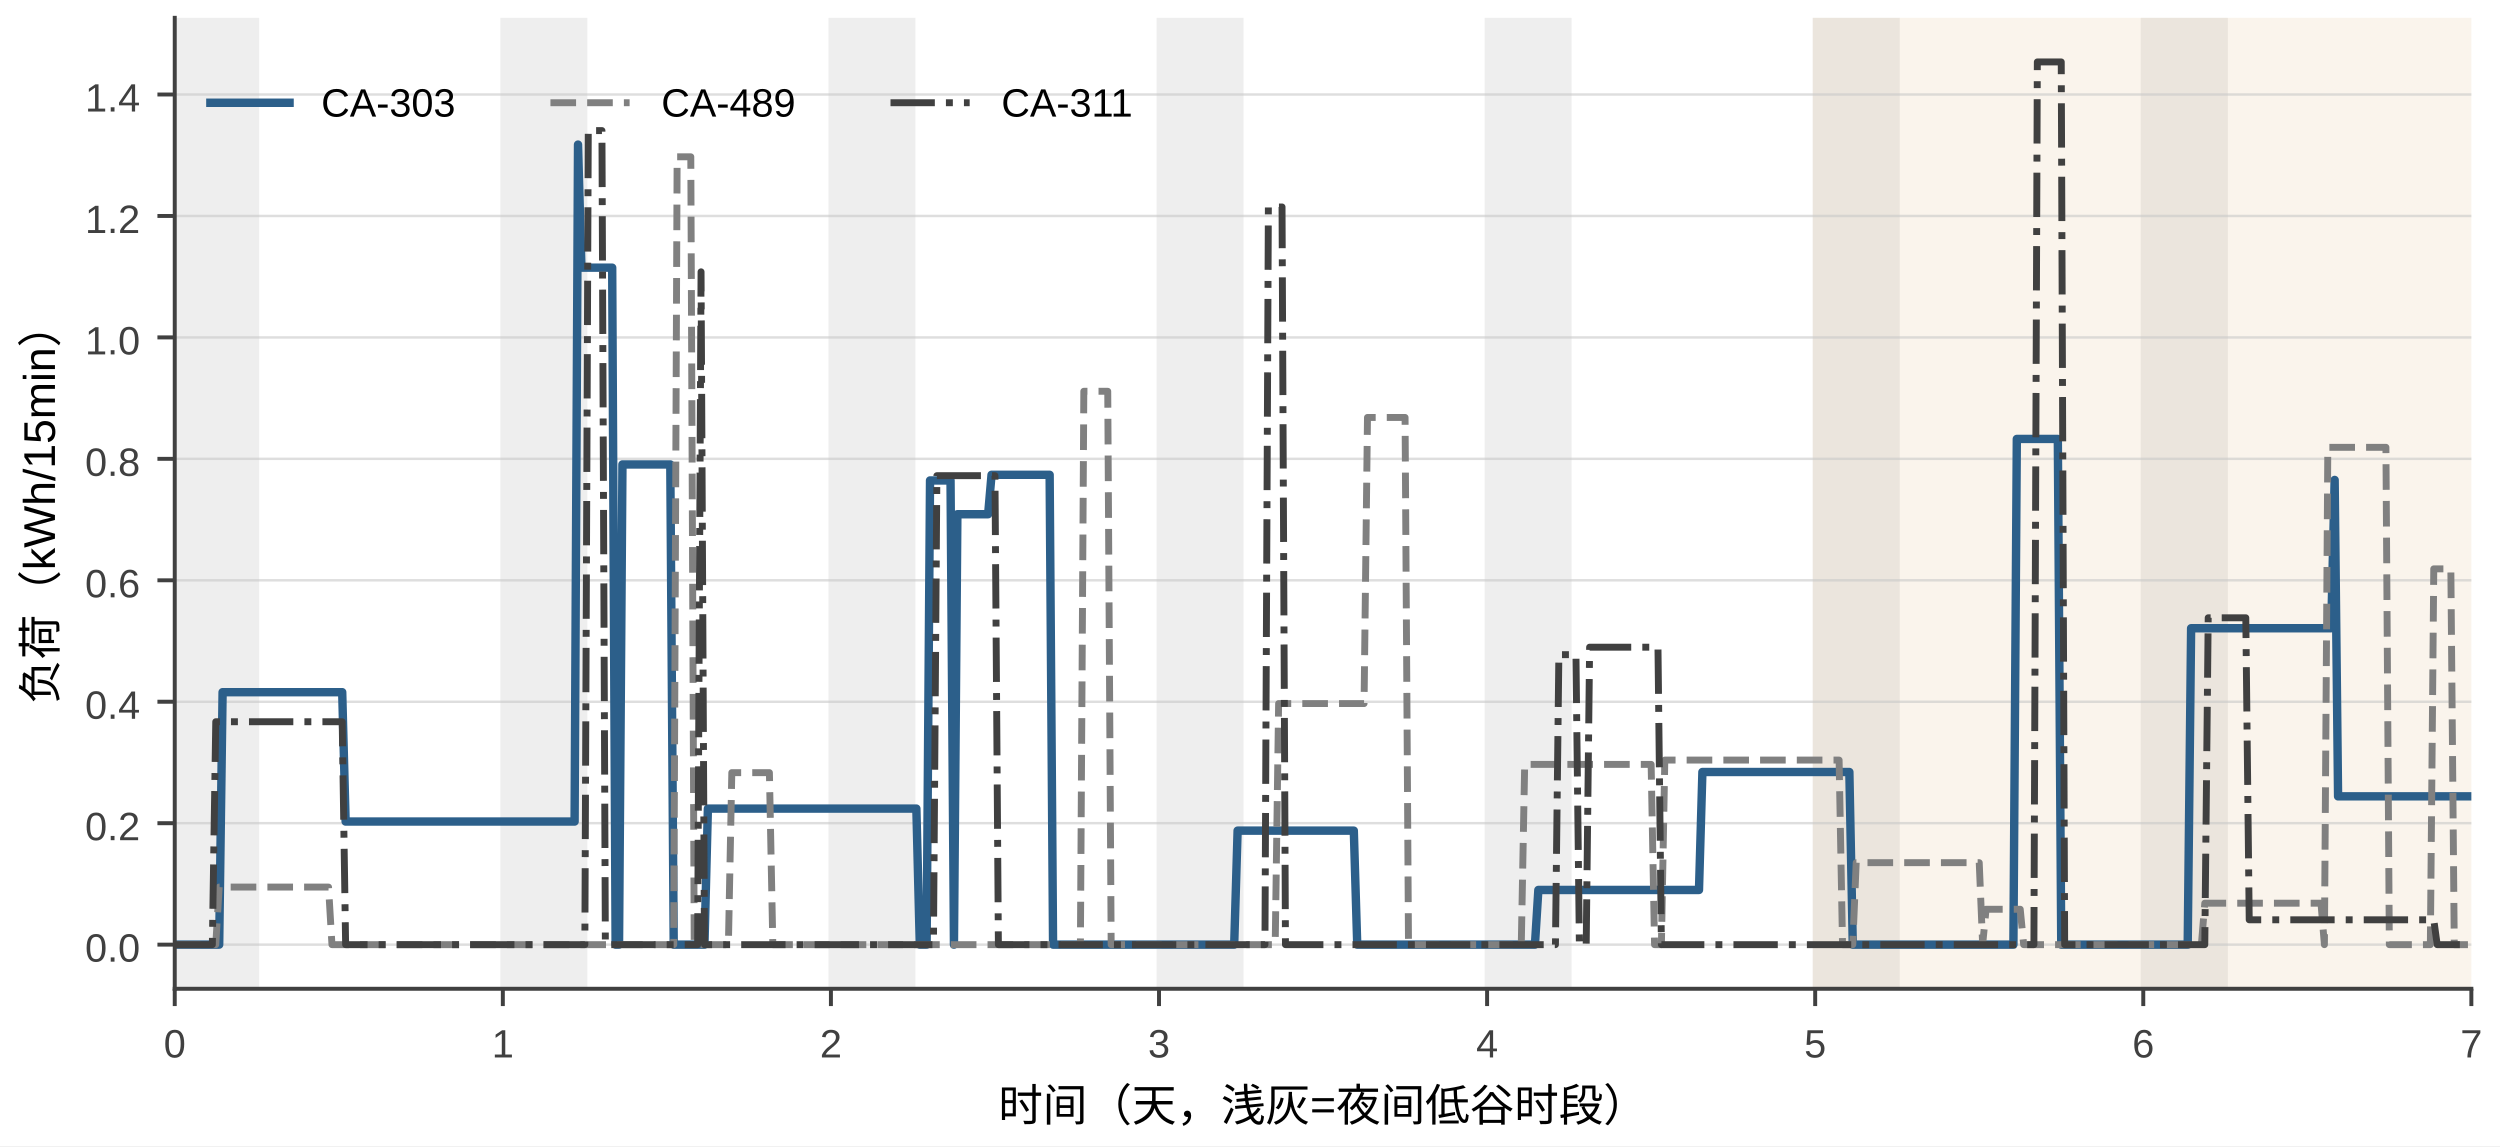
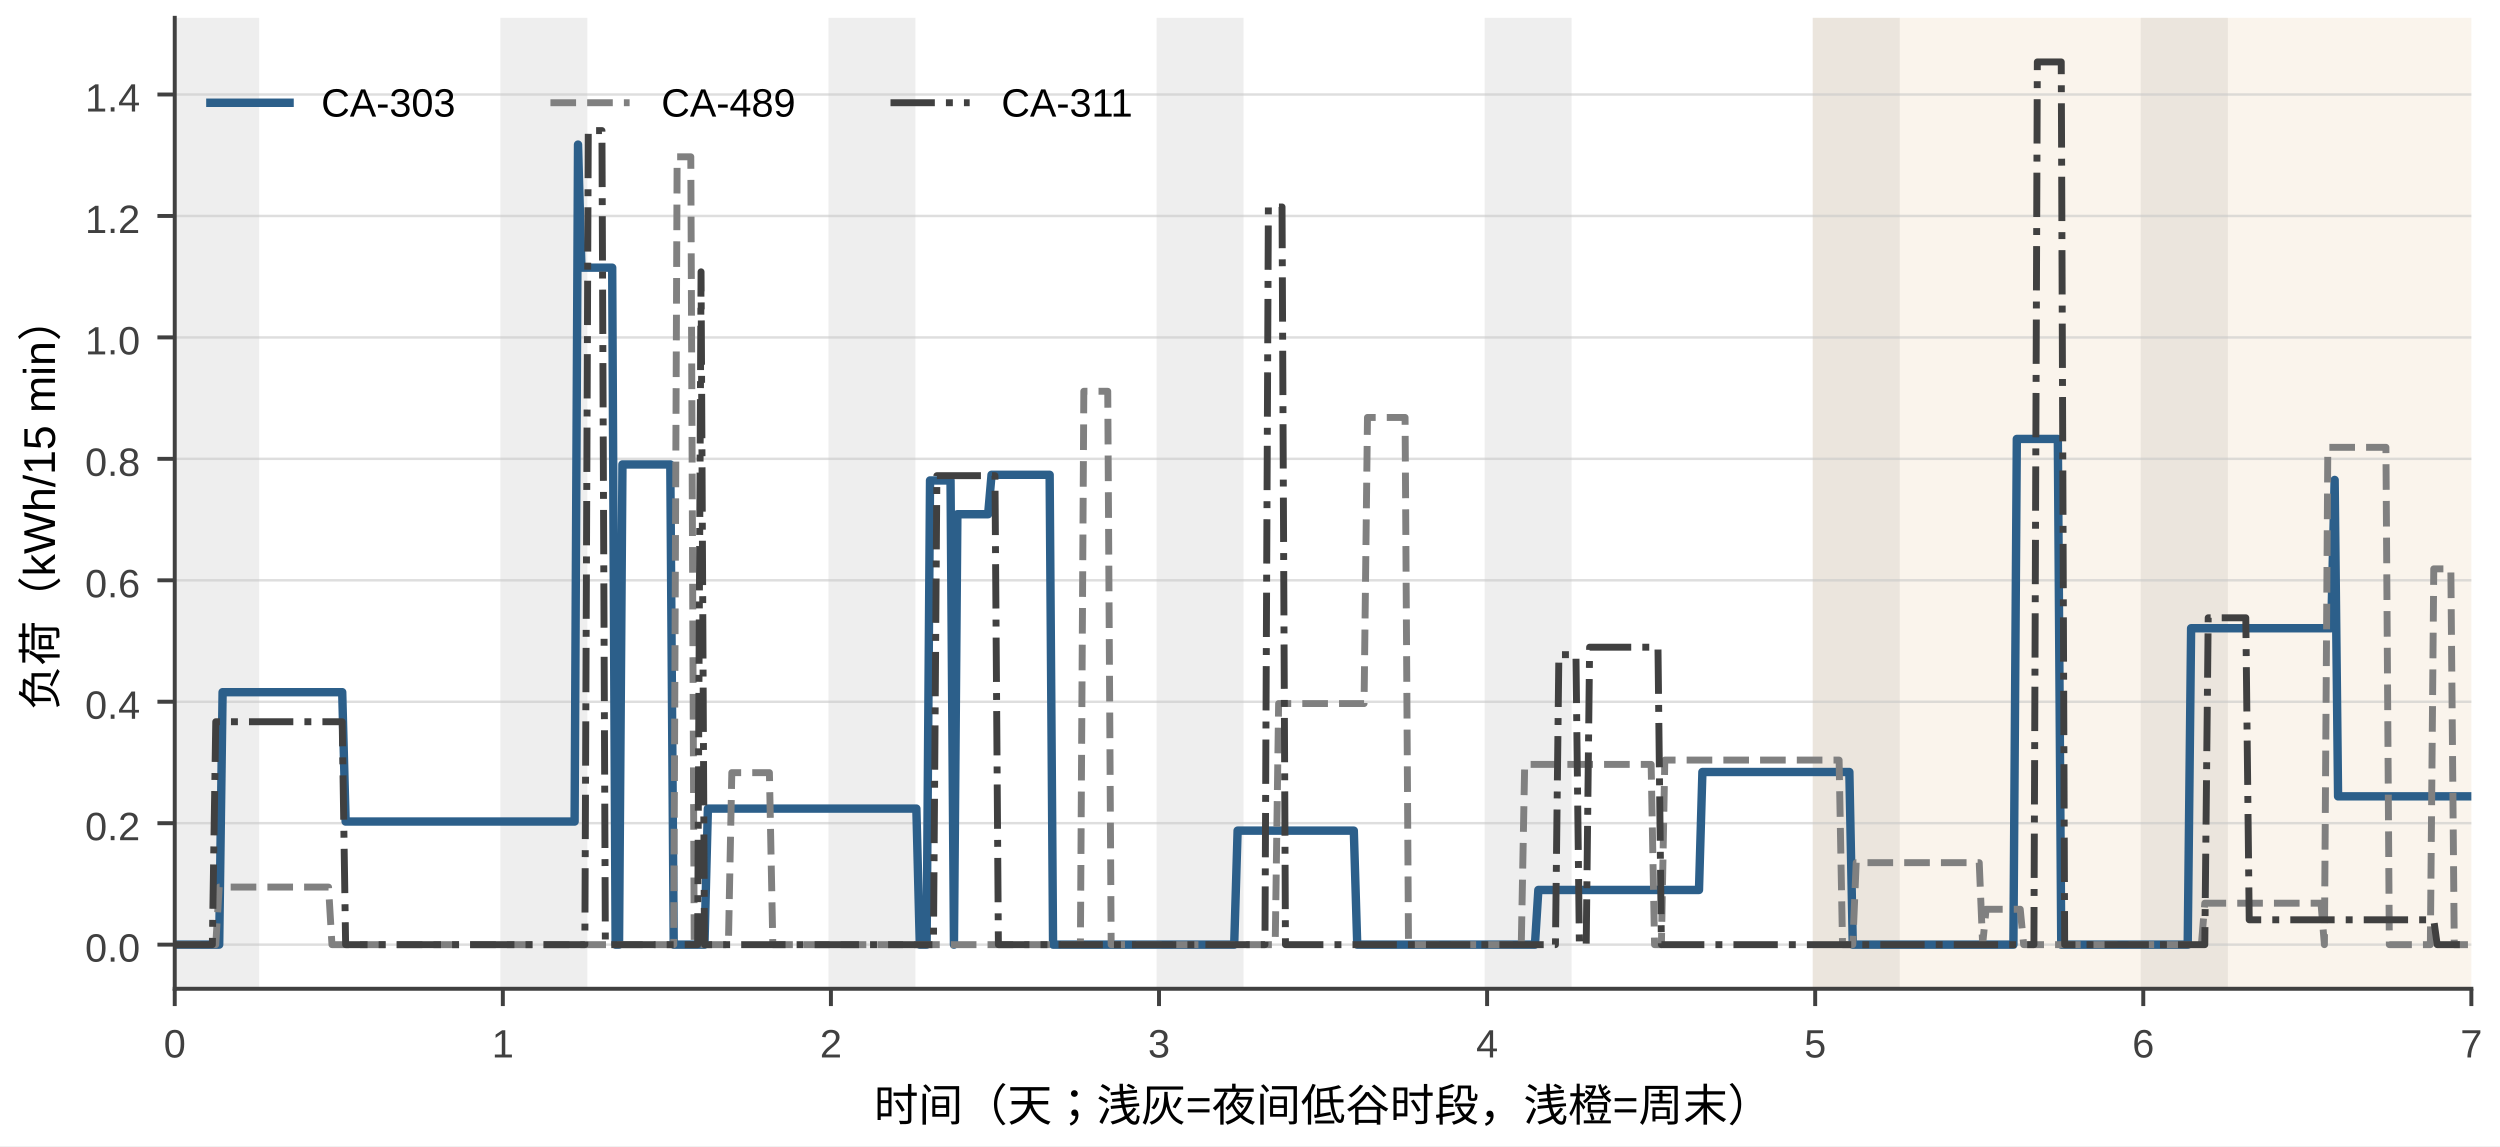
<svg xmlns="http://www.w3.org/2000/svg" xmlns:xlink="http://www.w3.org/1999/xlink" width="505.2pt" height="231.6pt" viewBox="0 0 505.2 231.6" version="1.1">
  <defs>
    <style type="text/css">*{stroke-linejoin: round; stroke-linecap: butt}</style>
  </defs>
  <g id="figure_1">
    <g id="patch_1">
      <path d="M 0 231.6  L 505.2 231.6  L 505.2 0  L 0 0  z " style="fill: #ffffff" />
    </g>
    <g id="axes_1">
      <g id="patch_2">
        <path d="M 35.312 199.811  L 499.411 199.811  L 499.411 3.6  L 35.312 3.6  z " style="fill: #ffffff" />
      </g>
      <g id="patch_3">
-         <path d="M 35.312 199.811  L 51.887 199.811  L 51.887 3.6  L 35.312 3.6  z " clip-path="url(#p2ca3afd393)" style="fill: #e0e0e0; opacity: 0.55; stroke: #e0e0e0; stroke-linejoin: miter" />
+         <path d="M 35.312 199.811  L 51.887 199.811  L 51.887 3.6  L 35.312 3.6  z " clip-path="url(#pb80c07318e)" style="fill: #e0e0e0; opacity: 0.55; stroke: #e0e0e0; stroke-linejoin: miter" />
      </g>
      <g id="patch_4">
-         <path d="M 101.612 199.811  L 118.187 199.811  L 118.187 3.6  L 101.612 3.6  z " clip-path="url(#p2ca3afd393)" style="fill: #e0e0e0; opacity: 0.55; stroke: #e0e0e0; stroke-linejoin: miter" />
+         <path d="M 101.612 199.811  L 118.187 199.811  L 118.187 3.6  L 101.612 3.6  z " clip-path="url(#pb80c07318e)" style="fill: #e0e0e0; opacity: 0.55; stroke: #e0e0e0; stroke-linejoin: miter" />
      </g>
      <g id="patch_5">
-         <path d="M 167.912 199.811  L 184.487 199.811  L 184.487 3.6  L 167.912 3.6  z " clip-path="url(#p2ca3afd393)" style="fill: #e0e0e0; opacity: 0.55; stroke: #e0e0e0; stroke-linejoin: miter" />
+         <path d="M 167.912 199.811  L 184.487 199.811  L 184.487 3.6  L 167.912 3.6  z " clip-path="url(#pb80c07318e)" style="fill: #e0e0e0; opacity: 0.55; stroke: #e0e0e0; stroke-linejoin: miter" />
      </g>
      <g id="patch_6">
-         <path d="M 234.212 199.811  L 250.787 199.811  L 250.787 3.6  L 234.212 3.6  z " clip-path="url(#p2ca3afd393)" style="fill: #e0e0e0; opacity: 0.55; stroke: #e0e0e0; stroke-linejoin: miter" />
+         <path d="M 234.212 199.811  L 250.787 199.811  L 250.787 3.6  L 234.212 3.6  z " clip-path="url(#pb80c07318e)" style="fill: #e0e0e0; opacity: 0.55; stroke: #e0e0e0; stroke-linejoin: miter" />
      </g>
      <g id="patch_7">
-         <path d="M 300.512 199.811  L 317.087 199.811  L 317.087 3.6  L 300.512 3.6  z " clip-path="url(#p2ca3afd393)" style="fill: #e0e0e0; opacity: 0.55; stroke: #e0e0e0; stroke-linejoin: miter" />
+         <path d="M 300.512 199.811  L 317.087 199.811  L 317.087 3.6  L 300.512 3.6  z " clip-path="url(#pb80c07318e)" style="fill: #e0e0e0; opacity: 0.55; stroke: #e0e0e0; stroke-linejoin: miter" />
      </g>
      <g id="patch_8">
-         <path d="M 366.812 199.811  L 383.387 199.811  L 383.387 3.6  L 366.812 3.6  z " clip-path="url(#p2ca3afd393)" style="fill: #e0e0e0; opacity: 0.55; stroke: #e0e0e0; stroke-linejoin: miter" />
+         <path d="M 366.812 199.811  L 383.387 199.811  L 383.387 3.6  L 366.812 3.6  z " clip-path="url(#pb80c07318e)" style="fill: #e0e0e0; opacity: 0.55; stroke: #e0e0e0; stroke-linejoin: miter" />
      </g>
      <g id="patch_9">
-         <path d="M 433.112 199.811  L 449.687 199.811  L 449.687 3.6  L 433.112 3.6  z " clip-path="url(#p2ca3afd393)" style="fill: #e0e0e0; opacity: 0.55; stroke: #e0e0e0; stroke-linejoin: miter" />
+         <path d="M 433.112 199.811  L 449.687 199.811  L 449.687 3.6  L 433.112 3.6  z " clip-path="url(#pb80c07318e)" style="fill: #e0e0e0; opacity: 0.55; stroke: #e0e0e0; stroke-linejoin: miter" />
      </g>
      <g id="patch_10">
-         <path d="M 366.812 199.811  L 499.411 199.811  L 499.411 3.6  L 366.812 3.6  z " clip-path="url(#p2ca3afd393)" style="fill: #d08a3c; opacity: 0.1; stroke: #d08a3c; stroke-linejoin: miter" />
+         <path d="M 366.812 199.811  L 499.411 199.811  L 499.411 3.6  L 366.812 3.6  z " clip-path="url(#pb80c07318e)" style="fill: #d08a3c; opacity: 0.1; stroke: #d08a3c; stroke-linejoin: miter" />
      </g>
      <g id="matplotlib.axis_1">
        <g id="xtick_1">
          <g id="line2d_1">
            <defs>
-               <path id="mcb487cdc24" d="M 0 0  L 0 3.5  " style="stroke: #404040; stroke-width: 0.8" />
+               <path id="md01ea73431" d="M 0 0  L 0 3.5  " style="stroke: #404040; stroke-width: 0.8" />
            </defs>
            <g>
-               <use xlink:href="#mcb487cdc24" x="35.312" y="199.811" style="fill: #404040; stroke: #404040; stroke-width: 0.8" />
+               <use xlink:href="#md01ea73431" x="35.312" y="199.811" style="fill: #404040; stroke: #404040; stroke-width: 0.8" />
            </g>
          </g>
          <g id="text_1">
            <text style="font-size: 8px; font-family: 'PingFang SC', 'Arial', 'Helvetica', 'DejaVu Sans', sans-serif; text-anchor: middle; fill: #404040" x="35.312" y="213.691" transform="rotate(-0 35.3125 213.6911)">0</text>
          </g>
        </g>
        <g id="xtick_2">
          <g id="line2d_2">
            <g>
-               <use xlink:href="#mcb487cdc24" x="101.612" y="199.811" style="fill: #404040; stroke: #404040; stroke-width: 0.8" />
+               <use xlink:href="#md01ea73431" x="101.612" y="199.811" style="fill: #404040; stroke: #404040; stroke-width: 0.8" />
            </g>
          </g>
          <g id="text_2">
            <text style="font-size: 8px; font-family: 'PingFang SC', 'Arial', 'Helvetica', 'DejaVu Sans', sans-serif; text-anchor: middle; fill: #404040" x="101.612" y="213.691" transform="rotate(-0 101.6123 213.6911)">1</text>
          </g>
        </g>
        <g id="xtick_3">
          <g id="line2d_3">
            <g>
-               <use xlink:href="#mcb487cdc24" x="167.912" y="199.811" style="fill: #404040; stroke: #404040; stroke-width: 0.8" />
+               <use xlink:href="#md01ea73431" x="167.912" y="199.811" style="fill: #404040; stroke: #404040; stroke-width: 0.8" />
            </g>
          </g>
          <g id="text_3">
            <text style="font-size: 8px; font-family: 'PingFang SC', 'Arial', 'Helvetica', 'DejaVu Sans', sans-serif; text-anchor: middle; fill: #404040" x="167.912" y="213.691" transform="rotate(-0 167.9122 213.6911)">2</text>
          </g>
        </g>
        <g id="xtick_4">
          <g id="line2d_4">
            <g>
-               <use xlink:href="#mcb487cdc24" x="234.212" y="199.811" style="fill: #404040; stroke: #404040; stroke-width: 0.8" />
+               <use xlink:href="#md01ea73431" x="234.212" y="199.811" style="fill: #404040; stroke: #404040; stroke-width: 0.8" />
            </g>
          </g>
          <g id="text_4">
            <text style="font-size: 8px; font-family: 'PingFang SC', 'Arial', 'Helvetica', 'DejaVu Sans', sans-serif; text-anchor: middle; fill: #404040" x="234.212" y="213.691" transform="rotate(-0 234.212 213.6911)">3</text>
          </g>
        </g>
        <g id="xtick_5">
          <g id="line2d_5">
            <g>
-               <use xlink:href="#mcb487cdc24" x="300.512" y="199.811" style="fill: #404040; stroke: #404040; stroke-width: 0.8" />
+               <use xlink:href="#md01ea73431" x="300.512" y="199.811" style="fill: #404040; stroke: #404040; stroke-width: 0.8" />
            </g>
          </g>
          <g id="text_5">
            <text style="font-size: 8px; font-family: 'PingFang SC', 'Arial', 'Helvetica', 'DejaVu Sans', sans-serif; text-anchor: middle; fill: #404040" x="300.512" y="213.691" transform="rotate(-0 300.5119 213.6911)">4</text>
          </g>
        </g>
        <g id="xtick_6">
          <g id="line2d_6">
            <g>
-               <use xlink:href="#mcb487cdc24" x="366.812" y="199.811" style="fill: #404040; stroke: #404040; stroke-width: 0.8" />
+               <use xlink:href="#md01ea73431" x="366.812" y="199.811" style="fill: #404040; stroke: #404040; stroke-width: 0.8" />
            </g>
          </g>
          <g id="text_6">
            <text style="font-size: 8px; font-family: 'PingFang SC', 'Arial', 'Helvetica', 'DejaVu Sans', sans-serif; text-anchor: middle; fill: #404040" x="366.812" y="213.691" transform="rotate(-0 366.8117 213.6911)">5</text>
          </g>
        </g>
        <g id="xtick_7">
          <g id="line2d_7">
            <g>
-               <use xlink:href="#mcb487cdc24" x="433.112" y="199.811" style="fill: #404040; stroke: #404040; stroke-width: 0.8" />
+               <use xlink:href="#md01ea73431" x="433.112" y="199.811" style="fill: #404040; stroke: #404040; stroke-width: 0.8" />
            </g>
          </g>
          <g id="text_7">
            <text style="font-size: 8px; font-family: 'PingFang SC', 'Arial', 'Helvetica', 'DejaVu Sans', sans-serif; text-anchor: middle; fill: #404040" x="433.112" y="213.691" transform="rotate(-0 433.1116 213.6911)">6</text>
          </g>
        </g>
        <g id="xtick_8">
          <g id="line2d_8">
            <g>
-               <use xlink:href="#mcb487cdc24" x="499.411" y="199.811" style="fill: #404040; stroke: #404040; stroke-width: 0.8" />
+               <use xlink:href="#md01ea73431" x="499.411" y="199.811" style="fill: #404040; stroke: #404040; stroke-width: 0.8" />
            </g>
          </g>
          <g id="text_8">
            <text style="font-size: 8px; font-family: 'PingFang SC', 'Arial', 'Helvetica', 'DejaVu Sans', sans-serif; text-anchor: middle; fill: #404040" x="499.411" y="213.691" transform="rotate(-0 499.4114 213.6911)">7</text>
          </g>
        </g>
        <g id="text_9">
-           <text style="font-size: 9px; font-family: 'PingFang SC', 'Arial', 'Helvetica', 'DejaVu Sans', sans-serif; text-anchor: middle" x="267.362" y="226.551" transform="rotate(-0 267.3619 226.5511)">时间（天，浅灰=夜间低谷时段）</text>
+           <text style="font-size: 9px; font-family: 'PingFang SC', 'Arial', 'Helvetica', 'DejaVu Sans', sans-serif; text-anchor: middle" x="267.362" y="226.551" transform="rotate(-0 267.3619 226.5511)">时间（天；浅灰=夜间低谷时段，浅橙=周末）</text>
        </g>
      </g>
      <g id="matplotlib.axis_2">
        <g id="ytick_1">
          <g id="line2d_9">
-             <path d="M 35.312 190.892  L 499.411 190.892  " clip-path="url(#p2ca3afd393)" style="fill: none; stroke: #c8c8c8; stroke-opacity: 0.6; stroke-width: 0.5; stroke-linecap: square" />
+             <path d="M 35.312 190.892  L 499.411 190.892  " clip-path="url(#pb80c07318e)" style="fill: none; stroke: #c8c8c8; stroke-opacity: 0.6; stroke-width: 0.5; stroke-linecap: square" />
          </g>
          <g id="line2d_10">
            <defs>
-               <path id="m0684d761a8" d="M 0 0  L -3.5 0  " style="stroke: #404040; stroke-width: 0.8" />
+               <path id="m0fedf0f1da" d="M 0 0  L -3.5 0  " style="stroke: #404040; stroke-width: 0.8" />
            </defs>
            <g>
-               <use xlink:href="#m0684d761a8" x="35.312" y="190.892" style="fill: #404040; stroke: #404040; stroke-width: 0.8" />
+               <use xlink:href="#m0fedf0f1da" x="35.312" y="190.892" style="fill: #404040; stroke: #404040; stroke-width: 0.8" />
            </g>
          </g>
          <g id="text_10">
            <text style="font-size: 8px; font-family: 'PingFang SC', 'Arial', 'Helvetica', 'DejaVu Sans', sans-serif; text-anchor: end; fill: #404040" x="28.312" y="194.332" transform="rotate(-0 28.3125 194.3324)">0.0</text>
          </g>
        </g>
        <g id="ytick_2">
          <g id="line2d_11">
-             <path d="M 35.312 166.35  L 499.411 166.35  " clip-path="url(#p2ca3afd393)" style="fill: none; stroke: #c8c8c8; stroke-opacity: 0.6; stroke-width: 0.5; stroke-linecap: square" />
+             <path d="M 35.312 166.35  L 499.411 166.35  " clip-path="url(#pb80c07318e)" style="fill: none; stroke: #c8c8c8; stroke-opacity: 0.6; stroke-width: 0.5; stroke-linecap: square" />
          </g>
          <g id="line2d_12">
            <g>
-               <use xlink:href="#m0684d761a8" x="35.312" y="166.35" style="fill: #404040; stroke: #404040; stroke-width: 0.8" />
+               <use xlink:href="#m0fedf0f1da" x="35.312" y="166.35" style="fill: #404040; stroke: #404040; stroke-width: 0.8" />
            </g>
          </g>
          <g id="text_11">
            <text style="font-size: 8px; font-family: 'PingFang SC', 'Arial', 'Helvetica', 'DejaVu Sans', sans-serif; text-anchor: end; fill: #404040" x="28.312" y="169.79" transform="rotate(-0 28.3125 169.7905)">0.2</text>
          </g>
        </g>
        <g id="ytick_3">
          <g id="line2d_13">
-             <path d="M 35.312 141.809  L 499.411 141.809  " clip-path="url(#p2ca3afd393)" style="fill: none; stroke: #c8c8c8; stroke-opacity: 0.6; stroke-width: 0.5; stroke-linecap: square" />
+             <path d="M 35.312 141.809  L 499.411 141.809  " clip-path="url(#pb80c07318e)" style="fill: none; stroke: #c8c8c8; stroke-opacity: 0.6; stroke-width: 0.5; stroke-linecap: square" />
          </g>
          <g id="line2d_14">
            <g>
-               <use xlink:href="#m0684d761a8" x="35.312" y="141.809" style="fill: #404040; stroke: #404040; stroke-width: 0.8" />
+               <use xlink:href="#m0fedf0f1da" x="35.312" y="141.809" style="fill: #404040; stroke: #404040; stroke-width: 0.8" />
            </g>
          </g>
          <g id="text_12">
            <text style="font-size: 8px; font-family: 'PingFang SC', 'Arial', 'Helvetica', 'DejaVu Sans', sans-serif; text-anchor: end; fill: #404040" x="28.312" y="145.249" transform="rotate(-0 28.3125 145.2486)">0.4</text>
          </g>
        </g>
        <g id="ytick_4">
          <g id="line2d_15">
-             <path d="M 35.312 117.267  L 499.411 117.267  " clip-path="url(#p2ca3afd393)" style="fill: none; stroke: #c8c8c8; stroke-opacity: 0.6; stroke-width: 0.5; stroke-linecap: square" />
+             <path d="M 35.312 117.267  L 499.411 117.267  " clip-path="url(#pb80c07318e)" style="fill: none; stroke: #c8c8c8; stroke-opacity: 0.6; stroke-width: 0.5; stroke-linecap: square" />
          </g>
          <g id="line2d_16">
            <g>
-               <use xlink:href="#m0684d761a8" x="35.312" y="117.267" style="fill: #404040; stroke: #404040; stroke-width: 0.8" />
+               <use xlink:href="#m0fedf0f1da" x="35.312" y="117.267" style="fill: #404040; stroke: #404040; stroke-width: 0.8" />
            </g>
          </g>
          <g id="text_13">
            <text style="font-size: 8px; font-family: 'PingFang SC', 'Arial', 'Helvetica', 'DejaVu Sans', sans-serif; text-anchor: end; fill: #404040" x="28.312" y="120.707" transform="rotate(-0 28.3125 120.7066)">0.6</text>
          </g>
        </g>
        <g id="ytick_5">
          <g id="line2d_17">
-             <path d="M 35.312 92.725  L 499.411 92.725  " clip-path="url(#p2ca3afd393)" style="fill: none; stroke: #c8c8c8; stroke-opacity: 0.6; stroke-width: 0.5; stroke-linecap: square" />
+             <path d="M 35.312 92.725  L 499.411 92.725  " clip-path="url(#pb80c07318e)" style="fill: none; stroke: #c8c8c8; stroke-opacity: 0.6; stroke-width: 0.5; stroke-linecap: square" />
          </g>
          <g id="line2d_18">
            <g>
-               <use xlink:href="#m0684d761a8" x="35.312" y="92.725" style="fill: #404040; stroke: #404040; stroke-width: 0.8" />
+               <use xlink:href="#m0fedf0f1da" x="35.312" y="92.725" style="fill: #404040; stroke: #404040; stroke-width: 0.8" />
            </g>
          </g>
          <g id="text_14">
            <text style="font-size: 8px; font-family: 'PingFang SC', 'Arial', 'Helvetica', 'DejaVu Sans', sans-serif; text-anchor: end; fill: #404040" x="28.312" y="96.165" transform="rotate(-0 28.3125 96.16473)">0.8</text>
          </g>
        </g>
        <g id="ytick_6">
          <g id="line2d_19">
-             <path d="M 35.312 68.183  L 499.411 68.183  " clip-path="url(#p2ca3afd393)" style="fill: none; stroke: #c8c8c8; stroke-opacity: 0.6; stroke-width: 0.5; stroke-linecap: square" />
+             <path d="M 35.312 68.183  L 499.411 68.183  " clip-path="url(#pb80c07318e)" style="fill: none; stroke: #c8c8c8; stroke-opacity: 0.6; stroke-width: 0.5; stroke-linecap: square" />
          </g>
          <g id="line2d_20">
            <g>
-               <use xlink:href="#m0684d761a8" x="35.312" y="68.183" style="fill: #404040; stroke: #404040; stroke-width: 0.8" />
+               <use xlink:href="#m0fedf0f1da" x="35.312" y="68.183" style="fill: #404040; stroke: #404040; stroke-width: 0.8" />
            </g>
          </g>
          <g id="text_15">
            <text style="font-size: 8px; font-family: 'PingFang SC', 'Arial', 'Helvetica', 'DejaVu Sans', sans-serif; text-anchor: end; fill: #404040" x="28.312" y="71.623" transform="rotate(-0 28.3125 71.62282)">1.0</text>
          </g>
        </g>
        <g id="ytick_7">
          <g id="line2d_21">
-             <path d="M 35.312 43.641  L 499.411 43.641  " clip-path="url(#p2ca3afd393)" style="fill: none; stroke: #c8c8c8; stroke-opacity: 0.6; stroke-width: 0.5; stroke-linecap: square" />
+             <path d="M 35.312 43.641  L 499.411 43.641  " clip-path="url(#pb80c07318e)" style="fill: none; stroke: #c8c8c8; stroke-opacity: 0.6; stroke-width: 0.5; stroke-linecap: square" />
          </g>
          <g id="line2d_22">
            <g>
-               <use xlink:href="#m0684d761a8" x="35.312" y="43.641" style="fill: #404040; stroke: #404040; stroke-width: 0.8" />
+               <use xlink:href="#m0fedf0f1da" x="35.312" y="43.641" style="fill: #404040; stroke: #404040; stroke-width: 0.8" />
            </g>
          </g>
          <g id="text_16">
            <text style="font-size: 8px; font-family: 'PingFang SC', 'Arial', 'Helvetica', 'DejaVu Sans', sans-serif; text-anchor: end; fill: #404040" x="28.312" y="47.081" transform="rotate(-0 28.3125 47.0809)">1.2</text>
          </g>
        </g>
        <g id="ytick_8">
          <g id="line2d_23">
-             <path d="M 35.312 19.099  L 499.411 19.099  " clip-path="url(#p2ca3afd393)" style="fill: none; stroke: #c8c8c8; stroke-opacity: 0.6; stroke-width: 0.5; stroke-linecap: square" />
+             <path d="M 35.312 19.099  L 499.411 19.099  " clip-path="url(#pb80c07318e)" style="fill: none; stroke: #c8c8c8; stroke-opacity: 0.6; stroke-width: 0.5; stroke-linecap: square" />
          </g>
          <g id="line2d_24">
            <g>
-               <use xlink:href="#m0684d761a8" x="35.312" y="19.099" style="fill: #404040; stroke: #404040; stroke-width: 0.8" />
+               <use xlink:href="#m0fedf0f1da" x="35.312" y="19.099" style="fill: #404040; stroke: #404040; stroke-width: 0.8" />
            </g>
          </g>
          <g id="text_17">
            <text style="font-size: 8px; font-family: 'PingFang SC', 'Arial', 'Helvetica', 'DejaVu Sans', sans-serif; text-anchor: end; fill: #404040" x="28.312" y="22.539" transform="rotate(-0 28.3125 22.53898)">1.4</text>
          </g>
        </g>
        <g id="text_18">
-           <text style="font-size: 9px; font-family: 'PingFang SC', 'Arial', 'Helvetica', 'DejaVu Sans', sans-serif; text-anchor: middle" x="11.34" y="101.706" transform="rotate(-90 11.34 101.7055)">负荷（kWh/15min）</text>
+           <text style="font-size: 9px; font-family: 'PingFang SC', 'Arial', 'Helvetica', 'DejaVu Sans', sans-serif; text-anchor: middle" x="11.34" y="101.706" transform="rotate(-90 11.34 101.7055)">负荷（kWh/15 min）</text>
        </g>
      </g>
      <g id="line2d_25">
-         <path d="M 35.312 190.892  L 44.291 190.892  L 44.981 139.876  L 69.153 139.876  L 69.844 166.018  L 116.115 166.018  L 116.806 29.219  L 117.497 54.094  L 123.712 54.094  L 124.403 190.892  L 125.094 190.892  L 125.784 93.854  L 135.453 93.854  L 136.144 190.892  L 142.359 190.892  L 143.05 163.401  L 185.178 163.401  L 185.868 190.892  L 187.25 190.892  L 187.94 97.09  L 192.084 97.09  L 192.775 190.892  L 193.465 103.916  L 199.681 103.916  L 200.371 95.949  L 212.112 95.949  L 212.803 190.892  L 249.406 190.892  L 250.096 167.855  L 273.578 167.855  L 274.268 190.892  L 310.181 190.892  L 310.871 179.843  L 343.331 179.843  L 344.021 156.007  L 373.718 156.007  L 374.409 190.892  L 406.868 190.892  L 407.558 88.704  L 415.846 88.704  L 416.537 190.892  L 442.09 190.892  L 442.78 126.952  L 471.096 126.952  L 471.786 96.987  L 472.477 160.928  L 498.721 160.928  L 498.721 160.928  " clip-path="url(#p2ca3afd393)" style="fill: none; stroke: #2c5f8a; stroke-width: 1.7; stroke-linecap: square" />
+         <path d="M 35.312 190.892  L 44.291 190.892  L 44.981 139.876  L 69.153 139.876  L 69.844 166.018  L 116.115 166.018  L 116.806 29.219  L 117.497 54.094  L 123.712 54.094  L 124.403 190.892  L 125.094 190.892  L 125.784 93.854  L 135.453 93.854  L 136.144 190.892  L 142.359 190.892  L 143.05 163.401  L 185.178 163.401  L 185.868 190.892  L 187.25 190.892  L 187.94 97.09  L 192.084 97.09  L 192.775 190.892  L 193.465 103.916  L 199.681 103.916  L 200.371 95.949  L 212.112 95.949  L 212.803 190.892  L 249.406 190.892  L 250.096 167.855  L 273.578 167.855  L 274.268 190.892  L 310.181 190.892  L 310.871 179.843  L 343.331 179.843  L 344.021 156.007  L 373.718 156.007  L 374.409 190.892  L 406.868 190.892  L 407.558 88.704  L 415.846 88.704  L 416.537 190.892  L 442.09 190.892  L 442.78 126.952  L 471.096 126.952  L 471.786 96.987  L 472.477 160.928  L 498.721 160.928  L 498.721 160.928  " clip-path="url(#pb80c07318e)" style="fill: none; stroke: #2c5f8a; stroke-width: 1.7; stroke-linecap: square" />
      </g>
      <g id="line2d_26">
-         <path d="M 35.312 190.892  L 43.6 190.892  L 44.291 179.265  L 66.391 179.265  L 67.081 190.892  L 136.144 190.892  L 136.834 31.689  L 139.597 31.689  L 140.287 190.892  L 147.193 190.892  L 147.884 156.135  L 155.481 156.135  L 156.172 190.892  L 218.328 190.892  L 219.018 79.073  L 223.853 79.073  L 224.543 190.892  L 257.693 190.892  L 258.384 142.177  L 275.649 142.177  L 276.34 84.36  L 283.937 84.36  L 284.628 190.892  L 307.418 190.892  L 308.109 154.464  L 333.662 154.464  L 334.352 190.892  L 335.734 190.892  L 336.424 153.598  L 371.646 153.598  L 372.337 190.892  L 374.409 190.892  L 375.099 174.33  L 399.962 174.33  L 400.652 190.892  L 401.343 183.742  L 408.249 183.742  L 408.94 190.892  L 444.852 190.892  L 445.543 182.52  L 469.024 182.52  L 469.715 190.892  L 470.405 90.393  L 482.146 90.393  L 482.836 190.892  L 491.124 190.892  L 491.815 114.956  L 495.268 114.956  L 495.958 190.892  L 498.721 190.892  L 498.721 190.892  " clip-path="url(#p2ca3afd393)" style="fill: none; stroke-dasharray: 5.18,2.24; stroke-dashoffset: 0; stroke: #808080; stroke-width: 1.4" />
+         <path d="M 35.312 190.892  L 43.6 190.892  L 44.291 179.265  L 66.391 179.265  L 67.081 190.892  L 136.144 190.892  L 136.834 31.689  L 139.597 31.689  L 140.287 190.892  L 147.193 190.892  L 147.884 156.135  L 155.481 156.135  L 156.172 190.892  L 218.328 190.892  L 219.018 79.073  L 223.853 79.073  L 224.543 190.892  L 257.693 190.892  L 258.384 142.177  L 275.649 142.177  L 276.34 84.36  L 283.937 84.36  L 284.628 190.892  L 307.418 190.892  L 308.109 154.464  L 333.662 154.464  L 334.352 190.892  L 335.734 190.892  L 336.424 153.598  L 371.646 153.598  L 372.337 190.892  L 374.409 190.892  L 375.099 174.33  L 399.962 174.33  L 400.652 190.892  L 401.343 183.742  L 408.249 183.742  L 408.94 190.892  L 444.852 190.892  L 445.543 182.52  L 469.024 182.52  L 469.715 190.892  L 470.405 90.393  L 482.146 90.393  L 482.836 190.892  L 491.124 190.892  L 491.815 114.956  L 495.268 114.956  L 495.958 190.892  L 498.721 190.892  L 498.721 190.892  " clip-path="url(#pb80c07318e)" style="fill: none; stroke-dasharray: 5.18,2.24; stroke-dashoffset: 0; stroke: #808080; stroke-width: 1.4" />
      </g>
      <g id="line2d_27">
-         <path d="M 35.312 190.892  L 42.909 190.892  L 43.6 145.848  L 69.153 145.848  L 69.844 190.892  L 118.187 190.892  L 118.878 26.388  L 121.64 26.388  L 122.331 190.892  L 140.978 190.892  L 141.668 54.93  L 142.359 190.892  L 188.631 190.892  L 189.322 96.127  L 201.062 96.127  L 201.753 190.892  L 255.621 190.892  L 256.312 41.825  L 259.074 41.825  L 259.765 190.892  L 314.324 190.892  L 315.015 132.299  L 318.468 132.299  L 319.159 190.892  L 320.54 190.892  L 321.231 130.782  L 335.043 130.782  L 335.734 190.892  L 411.012 190.892  L 411.702 12.519  L 416.537 12.519  L 417.227 190.892  L 445.543 190.892  L 446.233 124.844  L 453.83 124.844  L 454.521 185.87  L 491.815 185.87  L 492.505 190.892  L 498.721 190.892  L 498.721 190.892  " clip-path="url(#p2ca3afd393)" style="fill: none; stroke-dasharray: 8.96,2.24,1.4,2.24; stroke-dashoffset: 0; stroke: #404040; stroke-width: 1.4" />
+         <path d="M 35.312 190.892  L 42.909 190.892  L 43.6 145.848  L 69.153 145.848  L 69.844 190.892  L 118.187 190.892  L 118.878 26.388  L 121.64 26.388  L 122.331 190.892  L 140.978 190.892  L 141.668 54.93  L 142.359 190.892  L 188.631 190.892  L 189.322 96.127  L 201.062 96.127  L 201.753 190.892  L 255.621 190.892  L 256.312 41.825  L 259.074 41.825  L 259.765 190.892  L 314.324 190.892  L 315.015 132.299  L 318.468 132.299  L 319.159 190.892  L 320.54 190.892  L 321.231 130.782  L 335.043 130.782  L 335.734 190.892  L 411.012 190.892  L 411.702 12.519  L 416.537 12.519  L 417.227 190.892  L 445.543 190.892  L 446.233 124.844  L 453.83 124.844  L 454.521 185.87  L 491.815 185.87  L 492.505 190.892  L 498.721 190.892  L 498.721 190.892  " clip-path="url(#pb80c07318e)" style="fill: none; stroke-dasharray: 8.96,2.24,1.4,2.24; stroke-dashoffset: 0; stroke: #404040; stroke-width: 1.4" />
      </g>
      <g id="patch_11">
        <path d="M 35.312 199.811  L 35.312 3.6  " style="fill: none; stroke: #404040; stroke-width: 0.8; stroke-linejoin: miter; stroke-linecap: square" />
      </g>
      <g id="patch_12">
        <path d="M 35.312 199.811  L 499.411 199.811  " style="fill: none; stroke: #404040; stroke-width: 0.8; stroke-linejoin: miter; stroke-linecap: square" />
      </g>
      <g id="legend_1">
        <g id="line2d_28">
          <path d="M 42.513 20.766  L 50.513 20.766  L 58.513 20.766  " style="fill: none; stroke: #2c5f8a; stroke-width: 1.7; stroke-linecap: square" />
        </g>
        <g id="text_19">
          <text style="font-size: 8px; font-family: 'PingFang SC', 'Arial', 'Helvetica', 'DejaVu Sans', sans-serif; text-anchor: start" x="64.912" y="23.566" transform="rotate(-0 64.9125 23.56633)">CA-303</text>
        </g>
        <g id="line2d_29">
          <path d="M 111.233 20.766  L 119.233 20.766  L 127.233 20.766  " style="fill: none; stroke-dasharray: 5.18,2.24; stroke-dashoffset: 0; stroke: #808080; stroke-width: 1.4" />
        </g>
        <g id="text_20">
          <text style="font-size: 8px; font-family: 'PingFang SC', 'Arial', 'Helvetica', 'DejaVu Sans', sans-serif; text-anchor: start" x="133.632" y="23.566" transform="rotate(-0 133.6325 23.56633)">CA-489</text>
        </g>
        <g id="line2d_30">
          <path d="M 179.952 20.766  L 187.952 20.766  L 195.952 20.766  " style="fill: none; stroke-dasharray: 8.96,2.24,1.4,2.24; stroke-dashoffset: 0; stroke: #404040; stroke-width: 1.4" />
        </g>
        <g id="text_21">
          <text style="font-size: 8px; font-family: 'PingFang SC', 'Arial', 'Helvetica', 'DejaVu Sans', sans-serif; text-anchor: start" x="202.352" y="23.566" transform="rotate(-0 202.3525 23.56633)">CA-311</text>
        </g>
      </g>
    </g>
  </g>
  <defs>
-     <clipPath id="p2ca3afd393">
+     <clipPath id="pb80c07318e">
      <rect x="35.312" y="3.6" width="464.099" height="196.211" />
    </clipPath>
  </defs>
</svg>
